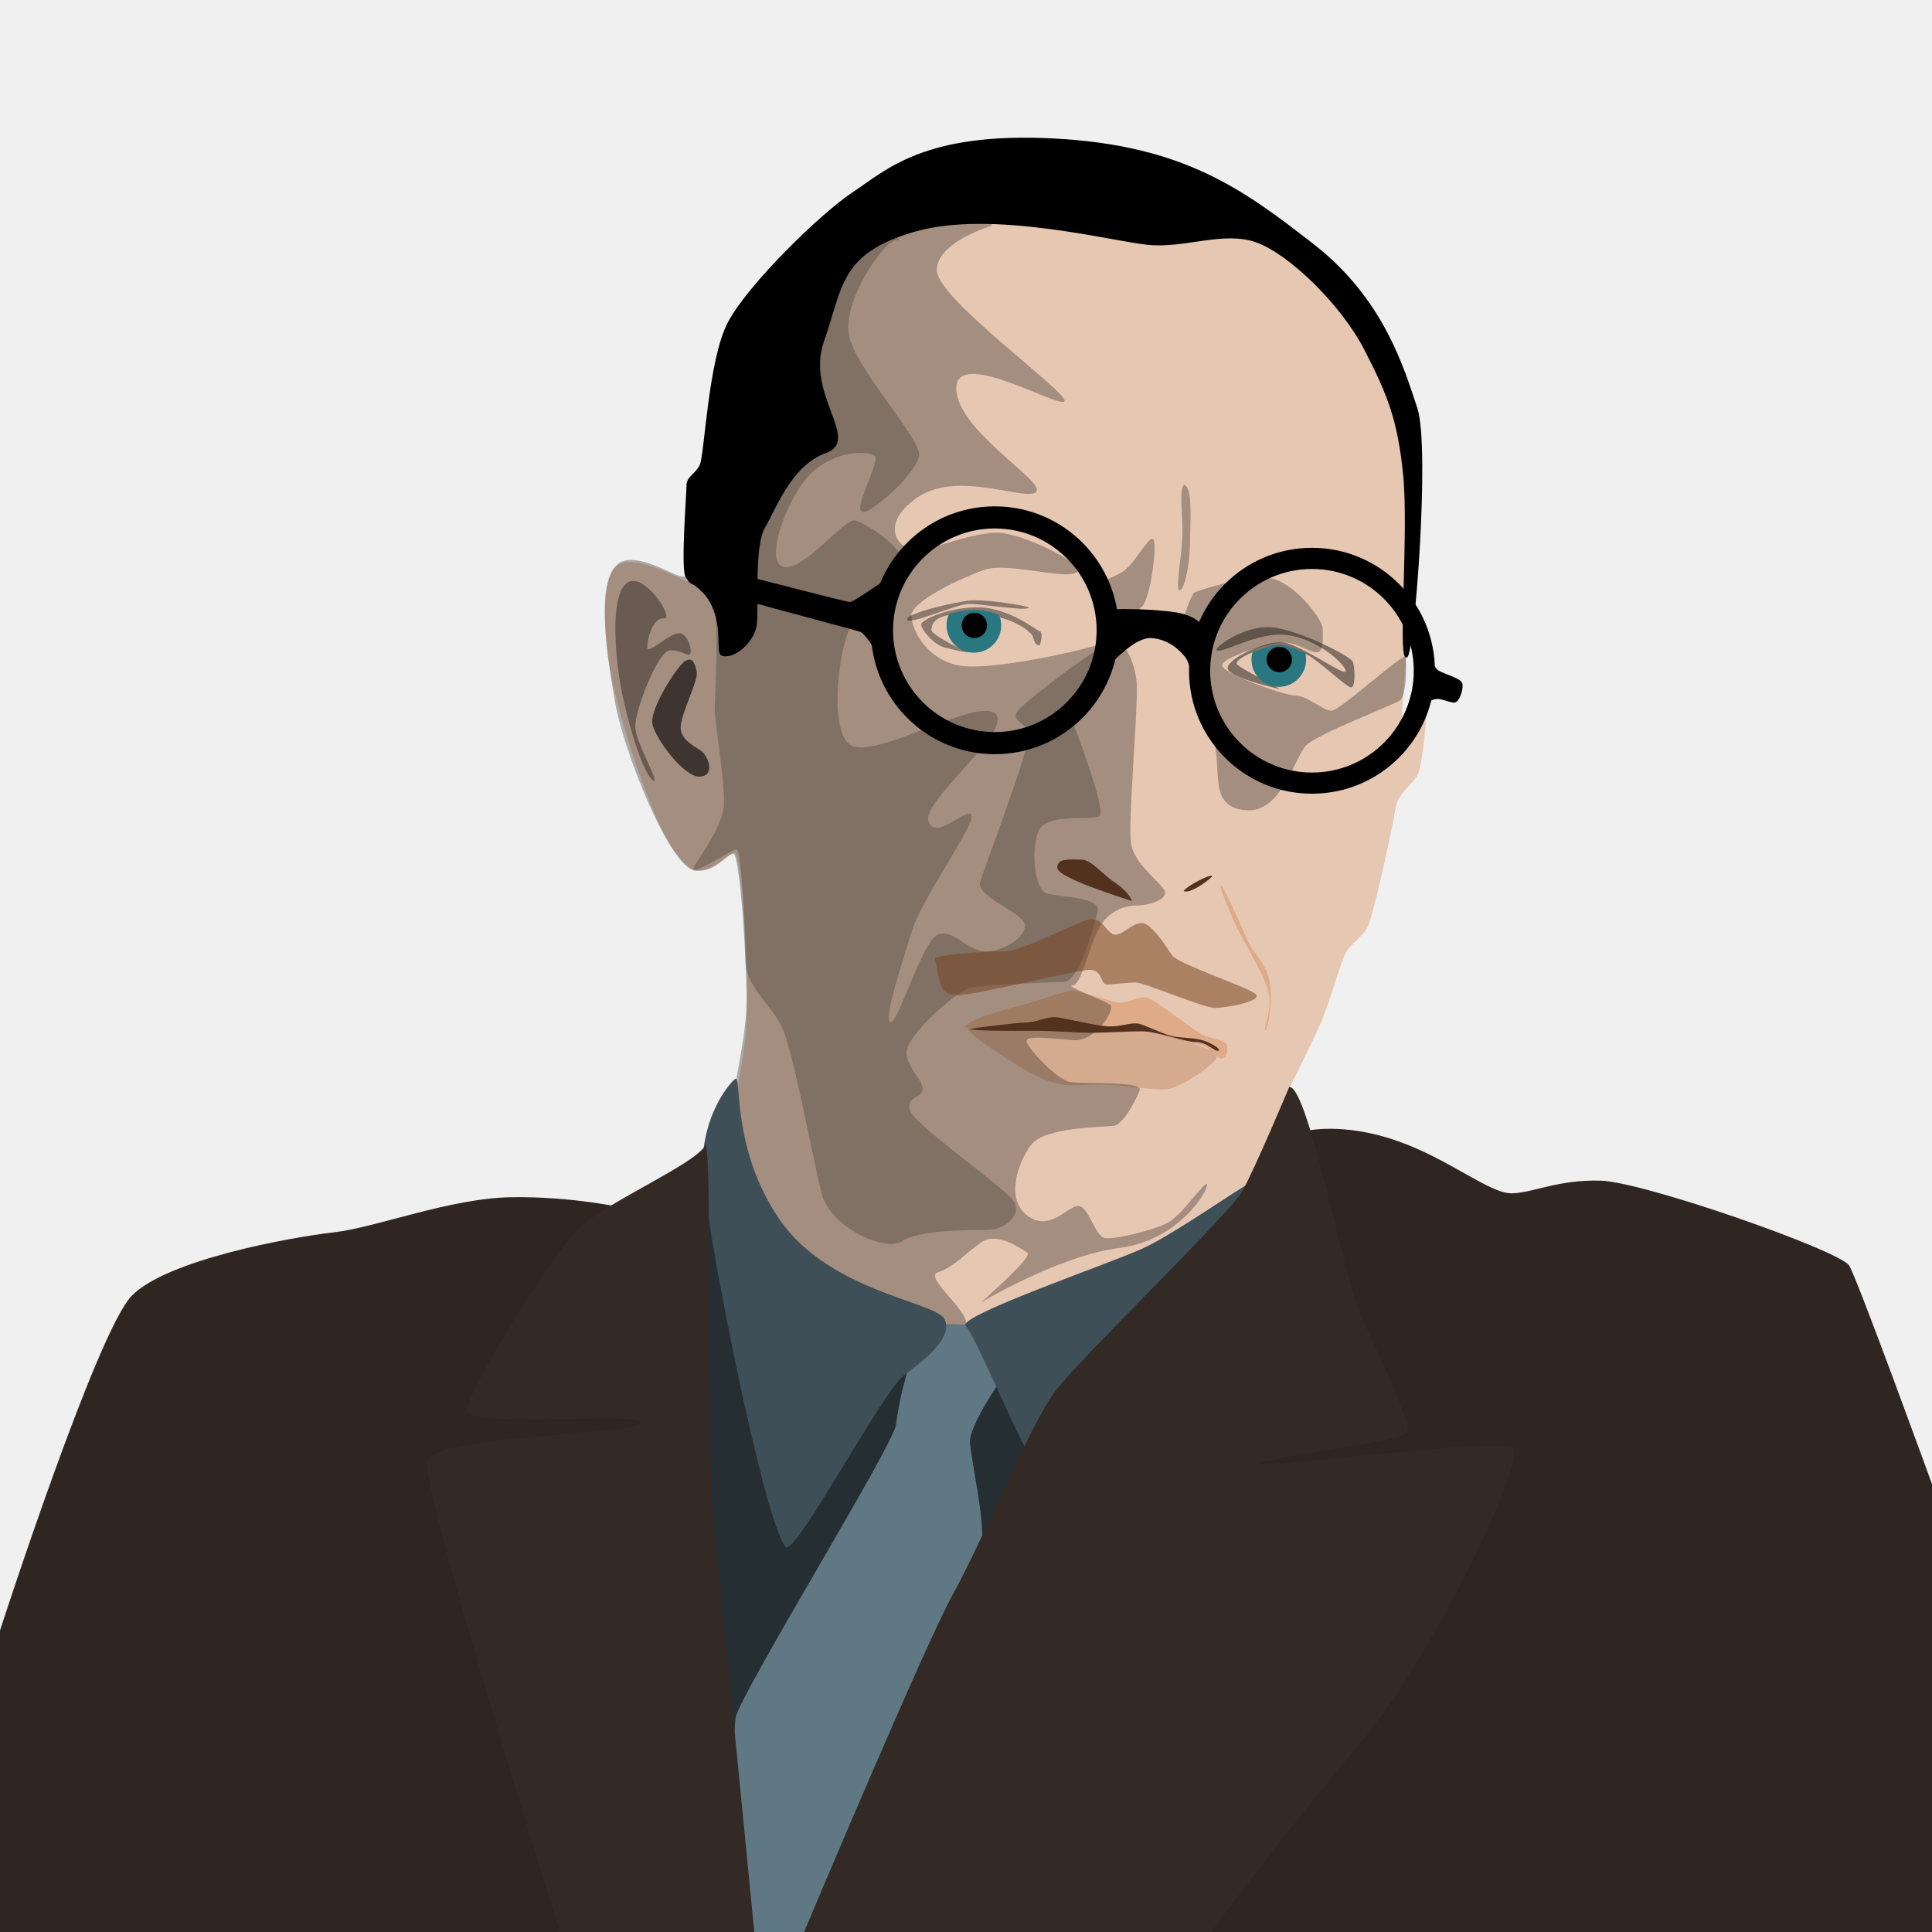
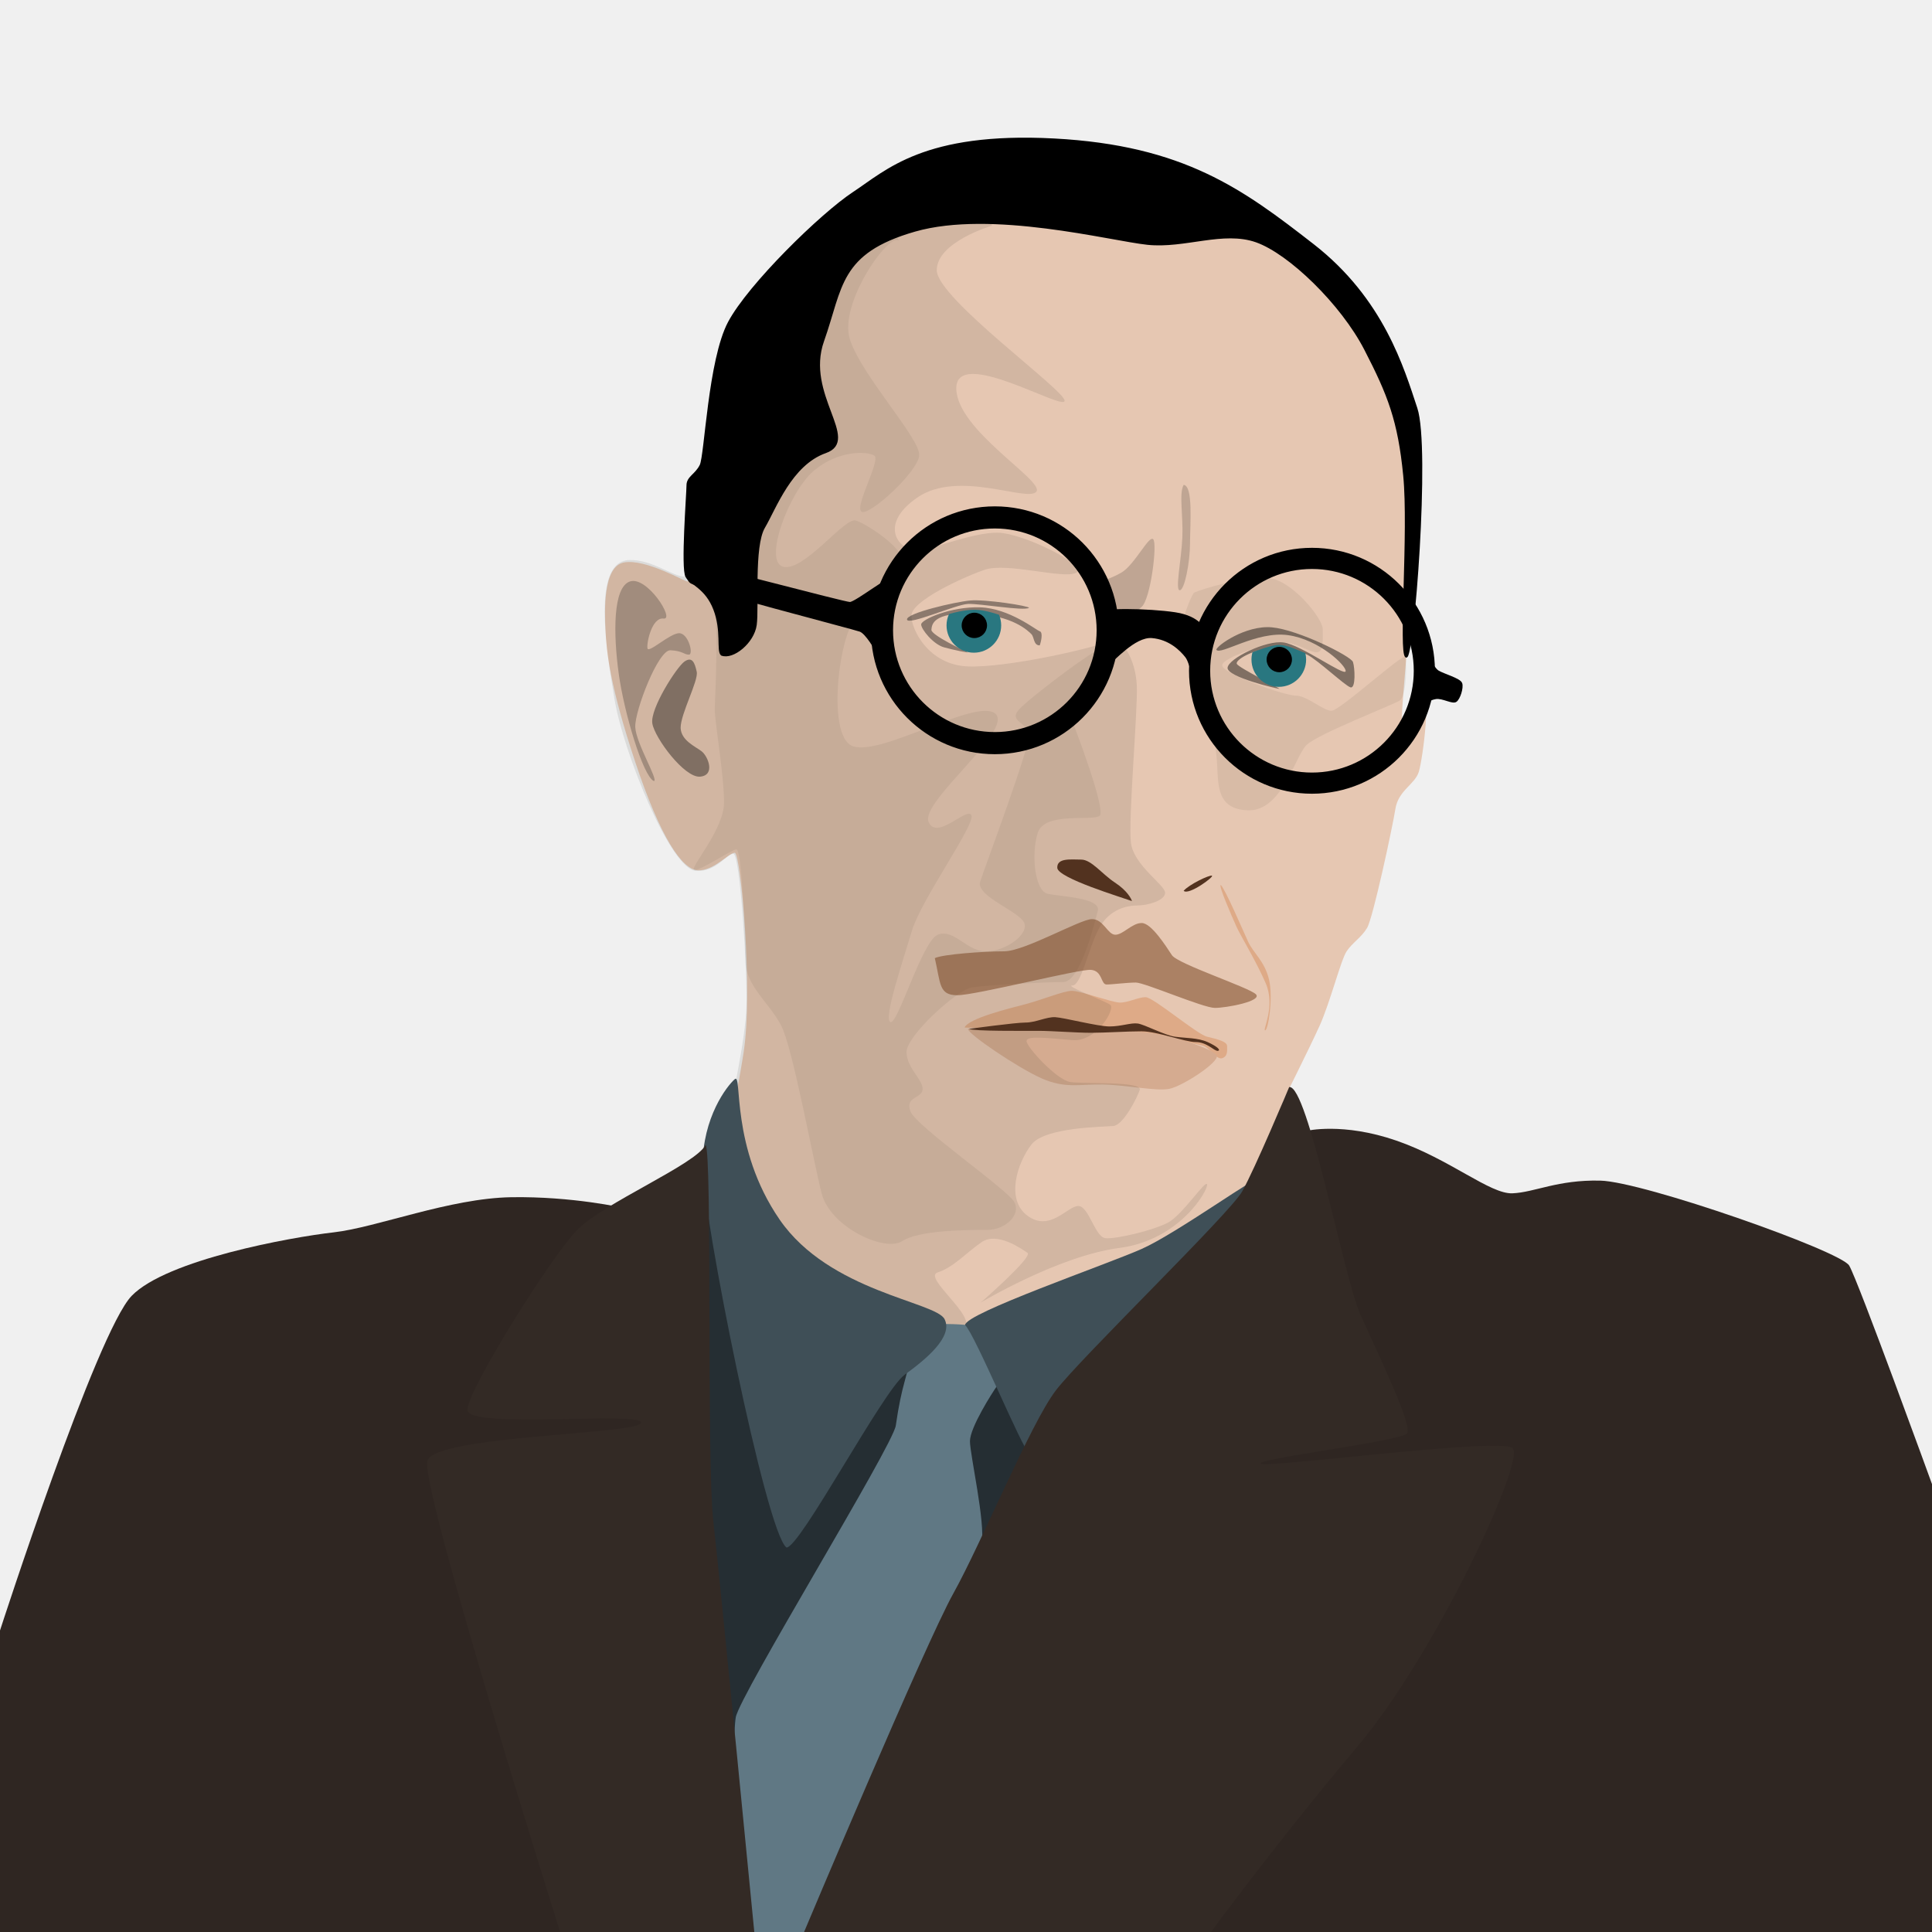
<svg xmlns="http://www.w3.org/2000/svg" width="1000" height="1000" viewBox="0 0 264.583 264.583" id="svg4332" version="1.1">
  <defs id="defs4334" />
  <g id="layer1" transform="translate(0,-32.41665)" style="display:none">
    <rect style="opacity:1;fill:#ffffff;fill-opacity:1;stroke:none;stroke-width:11.608;stroke-miterlimit:4;stroke-dasharray:none;stroke-opacity:1" id="rect5606" width="264.583" height="264.583" x="0" y="32.417" />
    <g id="g5145" transform="matrix(0.3969333,0,0,0.3969333,5.126211,72.83891)" />
  </g>
  <g id="layer2" style="display:inline">
    <path style="fill:#e6c7b2;fill-rule:evenodd;stroke:none;stroke-width:0.265px;stroke-linecap:butt;stroke-linejoin:miter;stroke-opacity:1;fill-opacity:1" d="m 97.707,164.609 c 0,0 2.786,-11.878 4.123,-20.43 1.336,-8.553 -0.401,-27.395 -1.203,-27.395 -0.802,0 -2.94,2.539 -5.078,2.405 -2.138,-0.134 -5.078,-4.41 -8.553,-14.833 -3.475,-10.424 -3.942,-15.101 -4.076,-18.108 -0.107,-2.418 -0.401,-8.686 2.539,-9.221 2.94,-0.535 8.285,2.606 8.686,2.606 0.401,0 0.2,-3.074 0.2,-4.009 0,-0.935 -0.401,-8.686 0.535,-10.156 0.935,-1.47 1.604,-0.802 1.604,-2.806 0,-2.005 1.336,-15.903 4.009,-19.644 2.673,-3.742 16.972,-17.239 19.377,-18.174 2.405,-0.935 10.156,-6.548 27.529,-5.212 17.373,1.336 27.261,10.156 32.741,14.566 5.479,4.41 11.359,12.695 13.497,20.58 2.138,7.884 -2.138,43.699 -1.604,43.832 0.535,0.134 0.935,-4.811 2.539,-4.677 1.604,0.134 0.267,10.023 -0.267,11.76 -0.535,1.737 -2.806,2.539 -3.207,5.078 -0.401,2.539 -3.074,14.967 -3.875,16.303 -0.802,1.336 -2.005,2.005 -2.806,3.207 -0.802,1.203 -2.272,7.083 -3.742,10.29 -1.47,3.207 -4.677,9.622 -4.677,9.622 0,0 1.336,-2.673 0,0 -1.365,2.731 -2.405,11.225 -3.742,13.363 -1.336,2.138 -7.216,2.673 -9.087,4.276 -1.871,1.604 -15.903,7.617 -20.312,9.622 -4.41,2.005 -7.35,4.544 -11.359,4.544 -4.009,0 -33.503,-15.934 -33.79,-17.388 z" id="path4776" />
  </g>
  <g id="layer3" style="display:inline">
    <path style="fill:#deaa87;fill-rule:evenodd;stroke:none;stroke-width:0.265px;stroke-linecap:butt;stroke-linejoin:miter;stroke-opacity:1" d="m 132.098,140.704 c 0.601,-1.27 6.147,-2.606 8.419,-3.207 2.272,-0.601 5.145,-1.804 6.281,-1.804 1.136,0 5.345,1.537 6.481,1.604 1.136,0.067 2.539,-0.735 3.608,-0.735 1.069,0 7.016,5.078 8.419,5.412 1.403,0.334 2.74,0.668 2.74,1.27 0,0.601 0.134,1.403 -0.668,1.67 -0.802,0.267 -1.737,-1.537 -2.74,-1.737 -1.002,-0.2 -7.35,-1.804 -8.419,-1.804 -1.069,0 -9.555,-0.668 -11.359,-0.668 -1.804,0 -12.428,0.134 -12.762,0 z" id="path4793" />
    <path style="fill:#d5ab90;fill-opacity:1;fill-rule:evenodd;stroke:none;stroke-width:0.265px;stroke-linecap:butt;stroke-linejoin:miter;stroke-opacity:1" d="m 132.566,140.904 c -0.067,0.668 6.749,5.279 10.023,6.749 3.274,1.47 5.279,0.802 8.486,0.869 3.207,0.067 7.216,0.935 9.02,0.601 1.804,-0.334 6.815,-3.608 6.548,-4.544 -0.267,-0.935 -7.016,-3.074 -10.156,-3.207 -3.14,-0.134 -9.087,-0.535 -11.559,-0.535 -2.472,0 -12.027,-0.067 -12.361,0.067 z" id="path4795" />
-     <path style="fill:#241f1c;fill-opacity:0.337;fill-rule:evenodd;stroke:none;stroke-width:0.265px;stroke-linecap:butt;stroke-linejoin:miter;stroke-opacity:1" d="m 135.828,30.909 c 0,0 -7.539,2.219 -7.539,6.095 0,3.875 17.773,16.571 17.506,17.907 -0.267,1.336 -14.833,-7.484 -14.833,-1.737 0,5.746 12.161,12.695 10.958,14.165 -1.203,1.47 -10.691,-3.074 -16.303,0.802 -5.613,3.875 -2.272,7.484 0.134,7.216 2.405,-0.267 7.35,-2.405 10.824,-2.405 3.474,0 12.562,4.544 10.824,5.479 -1.737,0.935 -9.488,-1.47 -12.562,-0.401 -3.074,1.069 -10.023,4.276 -10.023,6.281 0,2.005 2.405,6.682 7.617,6.949 5.212,0.267 17.64,-2.539 19.377,-3.475 1.737,-0.935 3.742,2.539 3.875,6.147 0.134,3.608 -1.203,18.442 -0.802,21.515 0.401,3.074 4.677,5.746 4.677,6.815 0,1.069 -2.405,1.737 -3.742,1.737 -1.336,0 -3.875,0.401 -5.345,3.207 -1.47,2.806 -2.405,7.751 -3.608,7.751 -1.203,0 4.544,2.138 5.212,2.673 0.668,0.535 -1.871,5.078 -5.212,4.811 -3.341,-0.267 -6.281,-0.668 -6.281,0.134 0,0.802 4.143,5.345 6.014,5.613 1.871,0.267 9.889,-0.134 9.488,1.069 -0.401,1.203 -2.272,4.811 -3.608,4.944 -1.336,0.134 -9.354,0.134 -11.225,2.539 -1.871,2.405 -3.608,7.484 -0.535,9.755 3.074,2.272 5.479,-1.336 6.949,-1.336 1.47,0 2.272,4.276 3.742,4.41 1.47,0.134 6.548,-1.069 8.553,-2.138 2.005,-1.069 5.212,-6.014 5.345,-5.212 0.134,0.802 -3.742,7.617 -12.027,8.686 -8.285,1.069 -18.976,7.484 -18.976,7.484 0,0 7.216,-6.281 6.414,-6.815 -0.802,-0.535 -4.143,-2.94 -6.281,-1.47 -2.138,1.47 -3.875,3.475 -6.014,4.143 -2.138,0.668 5.479,6.147 3.608,7.617 -1.871,1.47 -20.847,-7.484 -25.257,-11.626 -4.41,-4.143 -8.152,-11.092 -7.35,-15.368 0.802,-4.276 2.673,-12.428 2.806,-17.105 0.134,-4.677 -0.869,-20.847 -1.804,-20.847 -0.935,0 -2.334,2.555 -5.145,2.339 C 91.807,118.988 85.393,103.019 84.19,95.936 82.987,88.854 81.049,76.826 86.194,76.693 c 3.075,-0.08 6.014,2.272 7.484,2.272 1.47,0 9.755,-39.957 19.377,-45.169 9.622,-5.212 22.773,-5.159 22.773,-2.887 z" id="path4779" />
-     <path style="fill:#241f1c;fill-opacity:0.337;fill-rule:evenodd;stroke:none;stroke-width:0.265px;stroke-linecap:butt;stroke-linejoin:miter;stroke-opacity:1" d="m 149.404,80.034 c 0,0 2.272,-0.535 4.143,-1.604 1.871,-1.069 3.875,-5.345 4.41,-4.544 0.535,0.802 -0.401,8.152 -1.604,9.221 -1.203,1.069 -5.345,4.544 -5.479,2.539 -0.134,-2.005 -0.535,-4.944 -1.47,-5.613 z" id="path4781" />
-     <path style="fill:#241f1c;fill-opacity:0.337;fill-rule:evenodd;stroke:none;stroke-width:0.265px;stroke-linecap:butt;stroke-linejoin:miter;stroke-opacity:1" d="m 162.099,66.403 c 1.336,0.134 0.872,5.479 0.872,8.018 0,2.539 -0.738,6.414 -1.407,6.414 -0.668,0 0.221,-4.143 0.355,-7.216 0.134,-3.074 -0.489,-6.014 0.179,-7.216 z" id="path4783" />
+     <path style="fill:#241f1c;fill-opacity:0.103;fill-rule:evenodd;stroke:none;stroke-width:0.265px;stroke-linecap:butt;stroke-linejoin:miter;stroke-opacity:1" d="m 135.828,30.909 c 0,0 -7.539,2.219 -7.539,6.095 0,3.875 17.773,16.571 17.506,17.907 -0.267,1.336 -14.833,-7.484 -14.833,-1.737 0,5.746 12.161,12.695 10.958,14.165 -1.203,1.47 -10.691,-3.074 -16.303,0.802 -5.613,3.875 -2.272,7.484 0.134,7.216 2.405,-0.267 7.35,-2.405 10.824,-2.405 3.474,0 12.562,4.544 10.824,5.479 -1.737,0.935 -9.488,-1.47 -12.562,-0.401 -3.074,1.069 -10.023,4.276 -10.023,6.281 0,2.005 2.405,6.682 7.617,6.949 5.212,0.267 17.64,-2.539 19.377,-3.475 1.737,-0.935 3.742,2.539 3.875,6.147 0.134,3.608 -1.203,18.442 -0.802,21.515 0.401,3.074 4.677,5.746 4.677,6.815 0,1.069 -2.405,1.737 -3.742,1.737 -1.336,0 -3.875,0.401 -5.345,3.207 -1.47,2.806 -2.405,7.751 -3.608,7.751 -1.203,0 4.544,2.138 5.212,2.673 0.668,0.535 -1.871,5.078 -5.212,4.811 -3.341,-0.267 -6.281,-0.668 -6.281,0.134 0,0.802 4.143,5.345 6.014,5.613 1.871,0.267 9.889,-0.134 9.488,1.069 -0.401,1.203 -2.272,4.811 -3.608,4.944 -1.336,0.134 -9.354,0.134 -11.225,2.539 -1.871,2.405 -3.608,7.484 -0.535,9.755 3.074,2.272 5.479,-1.336 6.949,-1.336 1.47,0 2.272,4.276 3.742,4.41 1.47,0.134 6.548,-1.069 8.553,-2.138 2.005,-1.069 5.212,-6.014 5.345,-5.212 0.134,0.802 -3.742,7.617 -12.027,8.686 -8.285,1.069 -18.976,7.484 -18.976,7.484 0,0 7.216,-6.281 6.414,-6.815 -0.802,-0.535 -4.143,-2.94 -6.281,-1.47 -2.138,1.47 -3.875,3.475 -6.014,4.143 -2.138,0.668 5.479,6.147 3.608,7.617 -1.871,1.47 -20.847,-7.484 -25.257,-11.626 -4.41,-4.143 -8.152,-11.092 -7.35,-15.368 0.802,-4.276 2.673,-12.428 2.806,-17.105 0.134,-4.677 -0.869,-20.847 -1.804,-20.847 -0.935,0 -2.334,2.555 -5.145,2.339 C 91.807,118.988 85.393,103.019 84.19,95.936 82.987,88.854 81.049,76.826 86.194,76.693 c 3.075,-0.08 6.014,2.272 7.484,2.272 1.47,0 9.755,-39.957 19.377,-45.169 9.622,-5.212 22.773,-5.159 22.773,-2.887 z" id="path4779" />
+     <path style="fill:#241f1c;fill-opacity:0.2;fill-rule:evenodd;stroke:none;stroke-width:0.265px;stroke-linecap:butt;stroke-linejoin:miter;stroke-opacity:1" d="m 149.404,80.034 c 0,0 2.272,-0.535 4.143,-1.604 1.871,-1.069 3.875,-5.345 4.41,-4.544 0.535,0.802 -0.401,8.152 -1.604,9.221 -1.203,1.069 -5.345,4.544 -5.479,2.539 -0.134,-2.005 -0.535,-4.944 -1.47,-5.613 z" id="path4781" />
+     <path style="fill:#241f1c;fill-opacity:0.2;fill-rule:evenodd;stroke:none;stroke-width:0.265px;stroke-linecap:butt;stroke-linejoin:miter;stroke-opacity:1" d="m 162.099,66.403 c 1.336,0.134 0.872,5.479 0.872,8.018 0,2.539 -0.738,6.414 -1.407,6.414 -0.668,0 0.221,-4.143 0.355,-7.216 0.134,-3.074 -0.489,-6.014 0.179,-7.216 z" id="path4783" />
    <path style="fill:#52321f;fill-opacity:1;fill-rule:evenodd;stroke:none;stroke-width:0.265px;stroke-linecap:butt;stroke-linejoin:miter;stroke-opacity:1" d="m 162.099,121.995 c 0.668,0.668 4.209,-1.938 3.875,-2.071 -0.334,-0.134 -3.14,1.203 -3.875,2.071 z" id="path4785" />
-     <path style="fill:#241f1c;fill-opacity:0.337;fill-rule:evenodd;stroke:none;stroke-width:0.265px;stroke-linecap:butt;stroke-linejoin:miter;stroke-opacity:1" d="m 163.502,81.17 c 1.136,-0.535 7.016,-2.272 10.223,-2.005 3.207,0.267 7.417,5.546 7.417,6.949 0,1.403 0.2,3.408 -1.002,3.207 -1.203,-0.2 -2.74,-1.403 -4.544,-1.336 -1.804,0.067 -8.219,2.005 -8.219,3.14 0,1.136 8.553,4.143 10.089,4.143 1.537,0 3.742,2.071 4.878,2.071 1.136,0 9.822,-7.951 10.089,-7.35 0.267,0.601 0.2,5.345 -0.735,5.947 -0.935,0.601 -11.159,4.544 -12.762,6.08 -1.604,1.537 -3.341,9.154 -8.085,8.954 -4.744,-0.2 -3.875,-4.209 -4.276,-7.617 -0.401,-3.408 -0.668,-6.214 -1.604,-8.018 -0.935,-1.804 -3.675,-6.882 -3.408,-8.553 0.267,-1.67 1.27,-4.61 1.938,-5.613 z" id="path4787" />
+     <path style="fill:#241f1c;fill-opacity:0.071;fill-rule:evenodd;stroke:none;stroke-width:0.265px;stroke-linecap:butt;stroke-linejoin:miter;stroke-opacity:1" d="m 163.502,81.17 c 1.136,-0.535 7.016,-2.272 10.223,-2.005 3.207,0.267 7.417,5.546 7.417,6.949 0,1.403 0.2,3.408 -1.002,3.207 -1.203,-0.2 -2.74,-1.403 -4.544,-1.336 -1.804,0.067 -8.219,2.005 -8.219,3.14 0,1.136 8.553,4.143 10.089,4.143 1.537,0 3.742,2.071 4.878,2.071 1.136,0 9.822,-7.951 10.089,-7.35 0.267,0.601 0.2,5.345 -0.735,5.947 -0.935,0.601 -11.159,4.544 -12.762,6.08 -1.604,1.537 -3.341,9.154 -8.085,8.954 -4.744,-0.2 -3.875,-4.209 -4.276,-7.617 -0.401,-3.408 -0.668,-6.214 -1.604,-8.018 -0.935,-1.804 -3.675,-6.882 -3.408,-8.553 0.267,-1.67 1.27,-4.61 1.938,-5.613 z" id="path4787" />
    <path style="fill:#52321f;fill-opacity:1;fill-rule:evenodd;stroke:none;stroke-width:0.265px;stroke-linecap:butt;stroke-linejoin:miter;stroke-opacity:1" d="m 132.699,140.904 c 0,0 6.348,-0.869 7.751,-0.869 1.403,0 2.873,-0.802 4.076,-0.735 1.203,0.067 5.813,1.27 7.417,1.27 1.604,0 2.94,-0.535 3.875,-0.401 0.935,0.134 3.675,1.604 5.078,1.804 1.403,0.2 3.14,0.134 4.477,0.735 1.336,0.601 1.871,1.136 1.403,1.203 -0.468,0.067 -1.47,-1.203 -3.007,-1.203 -1.537,0 -5.279,-1.47 -7.417,-1.47 -2.138,0 -4.878,0.2 -6.949,0.2 -2.071,0 -5.279,-0.267 -7.216,-0.267 -1.938,0 -8.887,0.067 -9.488,-0.267 z" id="path4797" />
-     <path style="fill:#241f1c;fill-opacity:0.268;fill-rule:evenodd;stroke:none;stroke-width:0.265px;stroke-linecap:butt;stroke-linejoin:miter;stroke-opacity:1" d="m 123.094,33.003 c -1.203,-1.403 -8.302,8.544 -6.698,13.488 1.604,4.944 9.622,13.564 9.488,15.836 -0.134,2.272 -6.815,8.352 -7.884,7.751 -1.069,-0.601 2.673,-7.083 1.737,-7.684 -0.935,-0.601 -4.878,-0.802 -8.285,2.071 -3.408,2.873 -7.016,12.562 -4.143,13.163 2.873,0.601 8.352,-6.815 9.889,-6.348 1.537,0.468 7.35,4.276 6.147,5.88 -1.203,1.604 -3.007,7.283 -5.546,7.216 -2.539,-0.067 -5.011,16.571 -0.935,17.84 4.076,1.27 16.905,-6.682 19.444,-4.477 2.539,2.205 -10.223,12.027 -9.154,14.767 1.069,2.74 5.279,-2.071 5.88,-0.869 0.601,1.203 -6.882,11.559 -8.152,15.836 -1.27,4.276 -3.942,12.094 -2.94,12.495 1.002,0.401 4.343,-11.092 6.481,-11.96 2.138,-0.869 3.875,2.138 6.414,2.272 2.539,0.134 5.88,-2.071 5.479,-3.742 -0.401,-1.67 -6.749,-3.742 -6.08,-5.813 0.668,-2.071 6.882,-18.575 6.682,-20.179 -0.2,-1.604 -2.806,-1.737 -1.403,-3.341 1.403,-1.604 12.094,-9.755 12.762,-9.02 0.668,0.735 -6.481,8.152 -5.746,9.822 0.735,1.67 4.944,12.896 4.076,13.698 -0.869,0.802 -7.55,-0.601 -8.486,2.339 -0.935,2.94 -0.401,7.951 1.336,8.352 1.737,0.401 7.35,0.535 6.882,2.339 -0.468,1.804 -2.405,9.755 -4.744,9.755 -2.339,0 -10.424,0.401 -12.495,0.735 -2.071,0.334 -9.02,6.682 -8.954,8.887 0.067,2.205 2.205,3.675 2.205,5.011 0,1.336 -2.472,1.002 -1.67,3.074 0.802,2.071 13.297,10.691 14.232,12.428 0.935,1.737 -1.203,3.809 -3.742,3.809 -2.539,0 -9.288,0 -11.626,1.537 -2.339,1.537 -9.822,-1.871 -11.025,-6.548 -1.203,-4.677 -3.942,-19.912 -5.546,-22.985 -1.604,-3.074 -4.811,-5.412 -4.878,-8.753 -0.067,-3.341 -0.468,-15.502 -1.27,-15.368 -0.802,0.134 -5.011,3.007 -5.746,2.806 -0.735,-0.2 4.076,-5.479 4.076,-9.221 0,-3.742 -1.27,-11.025 -1.27,-12.695 0,-1.67 0.735,-13.363 -0.401,-15.301 -1.136,-1.938 8.686,-36.415 13.297,-41.627 4.61,-5.212 11.242,-11.083 12.311,-7.274 z" id="path4789" />
+     <path style="fill:#241f1c;fill-opacity:0.07;fill-rule:evenodd;stroke:none;stroke-width:0.265px;stroke-linecap:butt;stroke-linejoin:miter;stroke-opacity:1" d="m 123.094,33.003 c -1.203,-1.403 -8.302,8.544 -6.698,13.488 1.604,4.944 9.622,13.564 9.488,15.836 -0.134,2.272 -6.815,8.352 -7.884,7.751 -1.069,-0.601 2.673,-7.083 1.737,-7.684 -0.935,-0.601 -4.878,-0.802 -8.285,2.071 -3.408,2.873 -7.016,12.562 -4.143,13.163 2.873,0.601 8.352,-6.815 9.889,-6.348 1.537,0.468 7.35,4.276 6.147,5.88 -1.203,1.604 -3.007,7.283 -5.546,7.216 -2.539,-0.067 -5.011,16.571 -0.935,17.84 4.076,1.27 16.905,-6.682 19.444,-4.477 2.539,2.205 -10.223,12.027 -9.154,14.767 1.069,2.74 5.279,-2.071 5.88,-0.869 0.601,1.203 -6.882,11.559 -8.152,15.836 -1.27,4.276 -3.942,12.094 -2.94,12.495 1.002,0.401 4.343,-11.092 6.481,-11.96 2.138,-0.869 3.875,2.138 6.414,2.272 2.539,0.134 5.88,-2.071 5.479,-3.742 -0.401,-1.67 -6.749,-3.742 -6.08,-5.813 0.668,-2.071 6.882,-18.575 6.682,-20.179 -0.2,-1.604 -2.806,-1.737 -1.403,-3.341 1.403,-1.604 12.094,-9.755 12.762,-9.02 0.668,0.735 -6.481,8.152 -5.746,9.822 0.735,1.67 4.944,12.896 4.076,13.698 -0.869,0.802 -7.55,-0.601 -8.486,2.339 -0.935,2.94 -0.401,7.951 1.336,8.352 1.737,0.401 7.35,0.535 6.882,2.339 -0.468,1.804 -2.405,9.755 -4.744,9.755 -2.339,0 -10.424,0.401 -12.495,0.735 -2.071,0.334 -9.02,6.682 -8.954,8.887 0.067,2.205 2.205,3.675 2.205,5.011 0,1.336 -2.472,1.002 -1.67,3.074 0.802,2.071 13.297,10.691 14.232,12.428 0.935,1.737 -1.203,3.809 -3.742,3.809 -2.539,0 -9.288,0 -11.626,1.537 -2.339,1.537 -9.822,-1.871 -11.025,-6.548 -1.203,-4.677 -3.942,-19.912 -5.546,-22.985 -1.604,-3.074 -4.811,-5.412 -4.878,-8.753 -0.067,-3.341 -0.468,-15.502 -1.27,-15.368 -0.802,0.134 -5.011,3.007 -5.746,2.806 -0.735,-0.2 4.076,-5.479 4.076,-9.221 0,-3.742 -1.27,-11.025 -1.27,-12.695 0,-1.67 0.735,-13.363 -0.401,-15.301 -1.136,-1.938 8.686,-36.415 13.297,-41.627 4.61,-5.212 11.242,-11.083 12.311,-7.274 z" id="path4789" />
    <path style="fill:#784421;fill-opacity:0.535;fill-rule:evenodd;stroke:none;stroke-width:0.265px;stroke-linecap:butt;stroke-linejoin:miter;stroke-opacity:1" d="m 128.022,131.216 c 0.802,3.474 0.535,5.078 3.074,5.078 2.539,0 16.704,-3.608 18.308,-3.475 1.604,0.134 1.336,2.005 2.138,2.005 0.802,0 2.806,-0.267 4.009,-0.267 1.203,0 9.221,3.474 10.824,3.474 1.604,0 6.548,-0.935 5.613,-1.871 -0.935,-0.935 -10.691,-4.143 -11.493,-5.345 -0.802,-1.203 -2.806,-4.41 -4.143,-4.41 -1.336,0 -2.539,1.604 -3.608,1.604 -1.069,0 -1.604,-2.138 -3.207,-2.138 -1.604,0 -9.221,4.41 -12.027,4.41 -2.806,0 -8.419,0.401 -9.488,0.935 z" id="path4791" />
    <path style="fill:none;fill-rule:evenodd;stroke:none;stroke-width:0.265px;stroke-linecap:butt;stroke-linejoin:miter;stroke-opacity:1" d="m 139.247,158.344 c -1.136,-0.668 -11.493,-7.55 -11.025,-10.424 0.468,-2.873 1.938,-5.947 3.675,-6.414 1.737,-0.468 8.954,6.281 12.628,6.882 3.675,0.601 -5.279,-0.601 -6.08,0.802 -0.802,1.403 3.274,6.147 0.802,9.154 z" id="path4799" />
    <path style="fill:#deaa87;fill-opacity:1;fill-rule:evenodd;stroke:none;stroke-width:0.265px;stroke-linecap:butt;stroke-linejoin:miter;stroke-opacity:1" d="m 167.177,121.193 c 0.535,0.401 3.007,6.147 3.742,7.751 0.735,1.604 2.272,2.673 2.873,5.212 0.601,2.539 -0.134,6.949 -0.535,6.949 -0.401,0 1.47,-3.274 0.067,-6.481 -1.403,-3.207 -3.408,-6.414 -4.009,-7.751 -0.601,-1.336 -2.472,-5.613 -2.138,-5.679 z" id="path4801" />
    <path style="fill:#52321f;fill-opacity:1;fill-rule:evenodd;stroke:none;stroke-width:0.265px;stroke-linecap:butt;stroke-linejoin:miter;stroke-opacity:1" d="m 155.016,123.398 c -0.067,-0.267 -0.601,-1.403 -2.339,-2.539 -1.737,-1.136 -3.207,-3.14 -4.61,-3.14 -1.403,0 -3.341,-0.267 -3.274,1.136 0.067,1.403 8.954,4.076 10.223,4.544 z" id="path4811" />
  </g>
  <g id="layer5" style="display:inline">
-     <path style="fill:#000000;fill-opacity:0.622;fill-rule:evenodd;stroke:none;stroke-width:0.265px;stroke-linecap:butt;stroke-linejoin:miter;stroke-opacity:1" d="m 93.21,99.678 c 0,-1.938 2.472,-6.481 2.205,-7.684 -0.267,-1.203 -0.601,-2.138 -1.67,-1.403 -1.069,0.735 -4.744,6.481 -4.41,8.486 0.334,2.005 4.41,7.484 6.548,7.283 2.138,-0.2 1.069,-2.806 0.2,-3.474 -0.869,-0.668 -2.806,-1.47 -2.873,-3.207 z" id="path4807" />
-     <path style="fill:#000000;fill-opacity:0.357;fill-rule:evenodd;stroke:none;stroke-width:0.265px;stroke-linecap:butt;stroke-linejoin:miter;stroke-opacity:1" d="m 89.535,106.961 c 0.735,0 -2.472,-5.212 -2.539,-7.417 -0.067,-2.205 3.14,-10.557 4.811,-10.49 1.67,0.067 1.871,0.601 2.539,0.601 0.668,0 -0.067,-2.94 -1.336,-2.94 -1.27,0 -4.209,2.806 -4.343,2.071 -0.134,-0.735 0.601,-4.276 2.205,-4.076 1.604,0.2 -2.272,-5.88 -4.61,-5.078 -2.339,0.802 -2.272,7.149 -1.537,12.562 0.735,5.412 3.341,14.098 4.811,14.767 z" id="path4809" />
+     <path style="fill:#000000;fill-opacity:0.389;fill-rule:evenodd;stroke:none;stroke-width:0.265px;stroke-linecap:butt;stroke-linejoin:miter;stroke-opacity:1" d="m 93.21,99.678 c 0,-1.938 2.472,-6.481 2.205,-7.684 -0.267,-1.203 -0.601,-2.138 -1.67,-1.403 -1.069,0.735 -4.744,6.481 -4.41,8.486 0.334,2.005 4.41,7.484 6.548,7.283 2.138,-0.2 1.069,-2.806 0.2,-3.474 -0.869,-0.668 -2.806,-1.47 -2.873,-3.207 z" id="path4807" />
+     <path style="fill:#000000;fill-opacity:0.232;fill-rule:evenodd;stroke:none;stroke-width:0.265px;stroke-linecap:butt;stroke-linejoin:miter;stroke-opacity:1" d="m 89.535,106.961 c 0.735,0 -2.472,-5.212 -2.539,-7.417 -0.067,-2.205 3.14,-10.557 4.811,-10.49 1.67,0.067 1.871,0.601 2.539,0.601 0.668,0 -0.067,-2.94 -1.336,-2.94 -1.27,0 -4.209,2.806 -4.343,2.071 -0.134,-0.735 0.601,-4.276 2.205,-4.076 1.604,0.2 -2.272,-5.88 -4.61,-5.078 -2.339,0.802 -2.272,7.149 -1.537,12.562 0.735,5.412 3.341,14.098 4.811,14.767 z" id="path4809" />
  </g>
  <g id="layer6" style="display:inline">
    <path style="fill:#241f1c;fill-opacity:0.463;fill-rule:evenodd;stroke:none;stroke-width:0.265px;stroke-linecap:butt;stroke-linejoin:miter;stroke-opacity:1" d="m 140.918,83.241 c 0,-0.267 -6.014,-1.203 -8.085,-1.002 -2.071,0.2 -8.753,1.737 -8.619,2.606 0.134,0.869 6.682,-2.071 8.352,-2.138 1.67,-0.067 7.617,1.002 8.352,0.535 z" id="path4814" />
    <path style="fill:#241f1c;fill-opacity:0.463;fill-rule:evenodd;stroke:none;stroke-width:0.265px;stroke-linecap:butt;stroke-linejoin:miter;stroke-opacity:1" d="m 142.388,88.386 c 0.2,-0.535 0.468,-1.804 0,-1.938 -0.468,-0.134 -4.143,-3.14 -8.152,-3.274 -4.009,-0.134 -8.085,1.67 -8.085,2.339 0,0.668 1.67,2.74 3.14,3.14 1.47,0.401 3.475,0.802 3.207,0.668 -0.267,-0.134 -5.011,-2.339 -4.944,-3.074 0.067,-0.735 0.2,-2.405 5.679,-2.205 5.479,0.2 7.617,2.405 8.018,2.806 0.401,0.401 0.267,1.537 1.136,1.537 z" id="path4816" />
    <path style="fill:#241f1c;fill-opacity:0.521;fill-rule:evenodd;stroke:none;stroke-width:0.265px;stroke-linecap:butt;stroke-linejoin:miter;stroke-opacity:1" d="m 166.576,88.987 c 0,-0.535 4.009,-3.408 7.617,-3.074 3.608,0.334 10.824,3.942 11.092,4.744 0.267,0.802 0.401,3.675 -0.334,3.475 -0.735,-0.2 -4.544,-3.809 -5.947,-4.477 -1.403,-0.668 -2.873,-1.136 -5.212,-0.869 -2.339,0.267 -4.677,1.604 -4.41,2.138 0.267,0.535 6.08,3.408 5.813,3.408 -0.267,0 -7.149,-1.604 -7.083,-2.873 0.067,-1.27 5.279,-3.809 7.684,-3.475 2.405,0.334 8.352,4.677 8.486,3.942 0.134,-0.735 -3.608,-4.343 -7.884,-4.944 -4.276,-0.601 -9.288,2.806 -9.822,2.005 z" id="path4818" />
    <path style="fill:#297780;fill-opacity:1;fill-rule:evenodd;stroke:none;stroke-width:1px;stroke-linecap:butt;stroke-linejoin:miter;stroke-opacity:1" d="m 503.709,315.625 c -4.723,0.121 -9.95,1.463 -12.494,2.199 a 14.142,14.142 0 0 0 -1.291,5.869 14.142,14.142 0 0 0 14.143,14.141 14.142,14.142 0 0 0 14.143,-14.141 14.142,14.142 0 0 0 -1.131,-5.504 C 513.83,317.097 509.038,315.731 505,315.625 c -0.424,-0.011 -0.855,-0.011 -1.291,0 z" transform="scale(0.2645833)" id="path4830" />
    <circle style="fill:#000000;fill-opacity:1;fill-rule:evenodd;stroke:#000000;stroke-width:0.265px;stroke-linecap:butt;stroke-linejoin:miter;stroke-opacity:1" id="path4828" cx="133.434" cy="85.646" r="1.604" />
    <path style="fill:#297780;fill-opacity:1;fill-rule:evenodd;stroke:none;stroke-width:1px;stroke-linecap:butt;stroke-linejoin:miter;stroke-opacity:1" d="m 662.408,333.805 c -4.019,-0.149 -12.1,3.068 -14.113,3.77 -0.35,1.235 -0.53,2.513 -0.535,3.797 8.3e-4,7.81 6.332,14.141 14.143,14.141 7.81,2.5e-4 14.142,-6.331 14.143,-14.141 -0.005,-1.134 -0.147,-2.263 -0.422,-3.363 -4.379,-1.587 -8.822,-4.041 -13.215,-4.203 z" transform="scale(0.2645833)" id="circle4832" />
    <circle r="1.604" cy="90.324" cx="175.195" id="circle4834" style="fill:#000000;fill-opacity:1;fill-rule:evenodd;stroke:#000000;stroke-width:0.265px;stroke-linecap:butt;stroke-linejoin:miter;stroke-opacity:1" />
  </g>
  <g id="layer4">
    <path style="fill:#000000;fill-rule:evenodd;stroke:#000000;stroke-width:0.265px;stroke-linecap:butt;stroke-linejoin:miter;stroke-opacity:1;fill-opacity:1" d="m 98.823,89.655 c 1.537,0.601 4.343,-1.67 4.677,-4.076 0.334,-2.405 -0.401,-10.758 1.136,-13.363 1.537,-2.606 3.675,-8.619 8.419,-10.29 4.744,-1.67 -2.94,-7.884 -0.334,-15.234 2.606,-7.35 2.071,-12.094 12.562,-15.101 10.49,-3.007 26.794,1.27 31.872,1.804 5.078,0.535 10.357,-1.938 14.9,-0.334 4.544,1.604 11.693,8.553 14.9,14.767 3.207,6.214 4.61,9.755 5.345,17.306 0.735,7.55 -0.668,24.322 0.267,24.789 0.935,0.468 3.207,-28.598 1.403,-34.01 -1.804,-5.412 -4.544,-14.9 -14.165,-22.384 -9.622,-7.484 -17.707,-13.497 -35.48,-14.433 -17.773,-0.935 -22.918,4.343 -27.395,7.283 -4.477,2.94 -14.366,12.628 -17.105,17.773 -2.74,5.145 -3.207,18.241 -3.875,19.577 -0.668,1.336 -1.804,1.604 -1.804,2.74 0,1.136 -0.802,11.426 -0.134,12.495 0.668,1.069 2.673,1.537 3.809,4.477 1.136,2.94 0.401,5.679 1.002,6.214 z" id="path4804" />
  </g>
  <g id="layer7" style="display:inline">
    <path style="fill:#000000;fill-opacity:1;fill-rule:evenodd;stroke:#000000;stroke-width:1.193px;stroke-linecap:butt;stroke-linejoin:miter;stroke-opacity:1" d="m 514.926,262.686 a 63.543,63.543 0 0 0 -63.543,63.543 63.543,63.543 0 0 0 63.543,63.543 63.543,63.543 0 0 0 63.543,-63.543 63.543,63.543 0 0 0 -63.543,-63.543 z m 0,10.258 a 53.286,53.286 0 0 1 53.285,53.285 53.286,53.286 0 0 1 -53.285,53.285 53.286,53.286 0 0 1 -53.285,-53.285 53.286,53.286 0 0 1 53.285,-53.285 z m 164.148,11.203 a 63.043,63.043 0 0 0 -63.043,63.043 63.043,63.043 0 0 0 63.043,63.043 63.043,63.043 0 0 0 63.043,-63.043 63.043,63.043 0 0 0 -63.043,-63.043 z m 0,9.758 a 53.286,53.286 0 0 1 53.287,53.285 53.286,53.286 0 0 1 -53.287,53.285 53.286,53.286 0 0 1 -53.285,-53.285 53.286,53.286 0 0 1 53.285,-53.285 z" transform="scale(0.2645833)" id="circle4841" />
    <path style="fill:#000000;fill-opacity:1;fill-rule:evenodd;stroke:#000000;stroke-width:0.265px;stroke-linecap:butt;stroke-linejoin:miter;stroke-opacity:1" d="m 119.937,88.987 c 0,0 -1.27,-2.272 -2.138,-2.606 -0.869,-0.334 -22.517,-5.88 -23.252,-6.682 -0.735,-0.802 -1.069,-2.405 0.2,-2.405 1.27,0 20.847,5.279 21.649,5.279 0.802,0 5.947,-4.076 5.679,-3.14 -0.267,0.935 -2.339,8.152 -2.138,9.555 z" id="path4847" />
    <path style="fill:#000000;fill-opacity:1;fill-rule:evenodd;stroke:#000000;stroke-width:0.265px;stroke-linecap:butt;stroke-linejoin:miter;stroke-opacity:1" d="m 151.742,90.925 c 0.668,-0.334 3.608,-3.875 6.014,-3.675 2.405,0.2 3.942,1.737 4.677,2.673 0.735,0.935 0.85,3.499 1.718,3.098 0.869,-0.401 1.535,-5.775 1.134,-6.243 -0.401,-0.468 -0.848,-2.267 -4.389,-2.802 -3.541,-0.535 -10.624,-0.668 -10.624,0.134 0,0.802 1.47,6.815 1.47,6.815 z" id="path4849" />
    <path style="fill:#000000;fill-opacity:1;fill-rule:evenodd;stroke:#000000;stroke-width:0.265px;stroke-linecap:butt;stroke-linejoin:miter;stroke-opacity:1" d="m 193.503,97.607 c 0.869,-1.069 2.205,-1.871 3.14,-2.005 0.935,-0.134 2.272,0.735 2.74,0.401 0.468,-0.334 0.935,-1.804 0.735,-2.405 -0.2,-0.601 -2.472,-1.203 -3.207,-1.67 -0.735,-0.468 -2.806,-4.209 -2.806,-3.675 0,0.535 -0.601,9.354 -0.601,9.354 z" id="path4851" />
  </g>
  <g id="layer8">
    <path style="fill:#252e33;fill-rule:evenodd;stroke:none;stroke-width:0.265px;stroke-linecap:butt;stroke-linejoin:miter;stroke-opacity:1;fill-opacity:1" d="m 95.282,165.293 36.081,19.644 43.431,-20.446 -45.302,100.092 -37.017,0 z" id="path4916" />
    <path style="fill:#607884;fill-opacity:1;fill-rule:evenodd;stroke:none;stroke-width:0.265px;stroke-linecap:butt;stroke-linejoin:miter;stroke-opacity:1" d="m 127.539,181.463 c 1.604,-0.267 4.298,-0.108 5.784,0.103 1.684,0.239 3.92,7.247 3.252,8.183 -0.668,0.935 -3.742,5.746 -3.742,7.617 0,1.871 2.138,11.092 1.604,14.165 -0.535,3.074 -22.718,53.053 -22.718,53.053 l -11.626,0 c 0,0 0.134,-26.326 0.668,-29.4 0.535,-3.074 21.515,-37.15 21.916,-39.957 0.401,-2.806 0.802,-4.544 1.203,-6.014 0.401,-1.47 1.922,-8.018 3.659,-7.751 z" id="path4906" />
    <path style="fill:#3f4f57;fill-rule:evenodd;stroke:none;stroke-width:0.265px;stroke-linecap:butt;stroke-linejoin:miter;stroke-opacity:1;fill-opacity:1" d="m 107.71,211.931 c 1.871,0 13.23,-21.515 16.17,-23.653 2.94,-2.138 6.682,-5.212 5.479,-7.617 -1.203,-2.405 -15.769,-3.742 -22.584,-13.631 -6.815,-9.889 -5.078,-20.179 -6.147,-19.243 -1.069,0.935 -4.41,5.212 -4.41,11.893 0,6.682 8.686,50.247 11.493,52.251 z" id="path4902" />
    <path style="fill:#3f4f57;fill-opacity:1;fill-rule:evenodd;stroke:none;stroke-width:0.265px;stroke-linecap:butt;stroke-linejoin:miter;stroke-opacity:1" d="m 132.165,181.463 c 0,-1.604 19.377,-8.285 24.188,-10.424 4.811,-2.138 16.437,-10.557 16.303,-9.755 -0.134,0.802 -16.972,17.239 -21.382,22.584 -4.41,5.345 -9.755,14.967 -10.424,14.967 -0.668,0 -7.35,-16.17 -8.686,-17.373 z" id="path4904" />
    <path style="fill:#2f2622;fill-rule:evenodd;stroke:none;stroke-width:0.265px;stroke-linecap:butt;stroke-linejoin:miter;stroke-opacity:1;fill-opacity:1" d="m 178.937,154.869 c 0,0 4.944,-1.203 12.294,1.336 7.35,2.539 12.829,7.35 15.903,7.216 3.074,-0.134 6.147,-1.871 12.027,-1.737 5.88,0.134 32.874,9.622 34.077,11.626 1.203,2.005 11.345,29.934 11.345,29.934 l 0,61.338 -99.277,0 0.401,-74.034 z" id="path4910" />
    <path style="fill:#332a25;fill-opacity:1;fill-rule:evenodd;stroke:none;stroke-width:0.265px;stroke-linecap:butt;stroke-linejoin:miter;stroke-opacity:1" d="m 176.548,148.872 c 2.539,-0.401 7.467,26.043 9.739,31.121 2.272,5.078 7.216,15.234 6.414,16.303 -0.802,1.069 -20.713,3.474 -20.045,4.143 0.668,0.668 32.607,-3.608 34.478,-2.138 1.871,1.47 -10.424,28.063 -21.248,40.892 -10.824,12.829 -20.045,25.391 -20.045,25.391 l -55.726,0 c 0,0 16.571,-39.422 20.446,-46.371 3.875,-6.949 10.557,-23.252 14.032,-27.796 3.475,-4.544 23.787,-24.188 25.524,-27.261 1.737,-3.074 6.431,-14.283 6.431,-14.283 z" id="path4908" />
    <path style="fill:#2f2622;fill-rule:evenodd;stroke:none;stroke-width:0.265px;stroke-linecap:butt;stroke-linejoin:miter;stroke-opacity:1;fill-opacity:1" d="m 85.393,165.426 c 0,0 -6.949,-1.604 -15.368,-1.47 -8.419,0.134 -18.442,4.143 -24.322,4.811 -5.88,0.668 -22.852,3.742 -27.662,8.686 C 13.23,182.398 0,223.29 0,223.29 l 0,41.293 82.185,0 c 0,0 12.695,-69.223 10.424,-74.702 -2.272,-5.479 -7.216,-24.455 -7.216,-24.455 z" id="path4914" />
    <path style="fill:#332a25;fill-opacity:1;fill-rule:evenodd;stroke:none;stroke-width:0.265px;stroke-linecap:butt;stroke-linejoin:miter;stroke-opacity:1" d="m 96.627,156.794 c 0.935,1.069 0.124,43.377 1.06,51.529 0.935,8.152 5.613,56.26 5.613,56.26 l -26.593,0 c 0,0 -19.243,-61.071 -18.174,-64.546 1.069,-3.474 29.266,-3.608 29.266,-5.212 0,-1.604 -23.787,0.935 -23.787,-1.737 0,-2.673 11.359,-20.847 14.967,-24.589 3.608,-3.742 16.313,-9.033 17.649,-11.706 z" id="path4912" />
  </g>
</svg>
